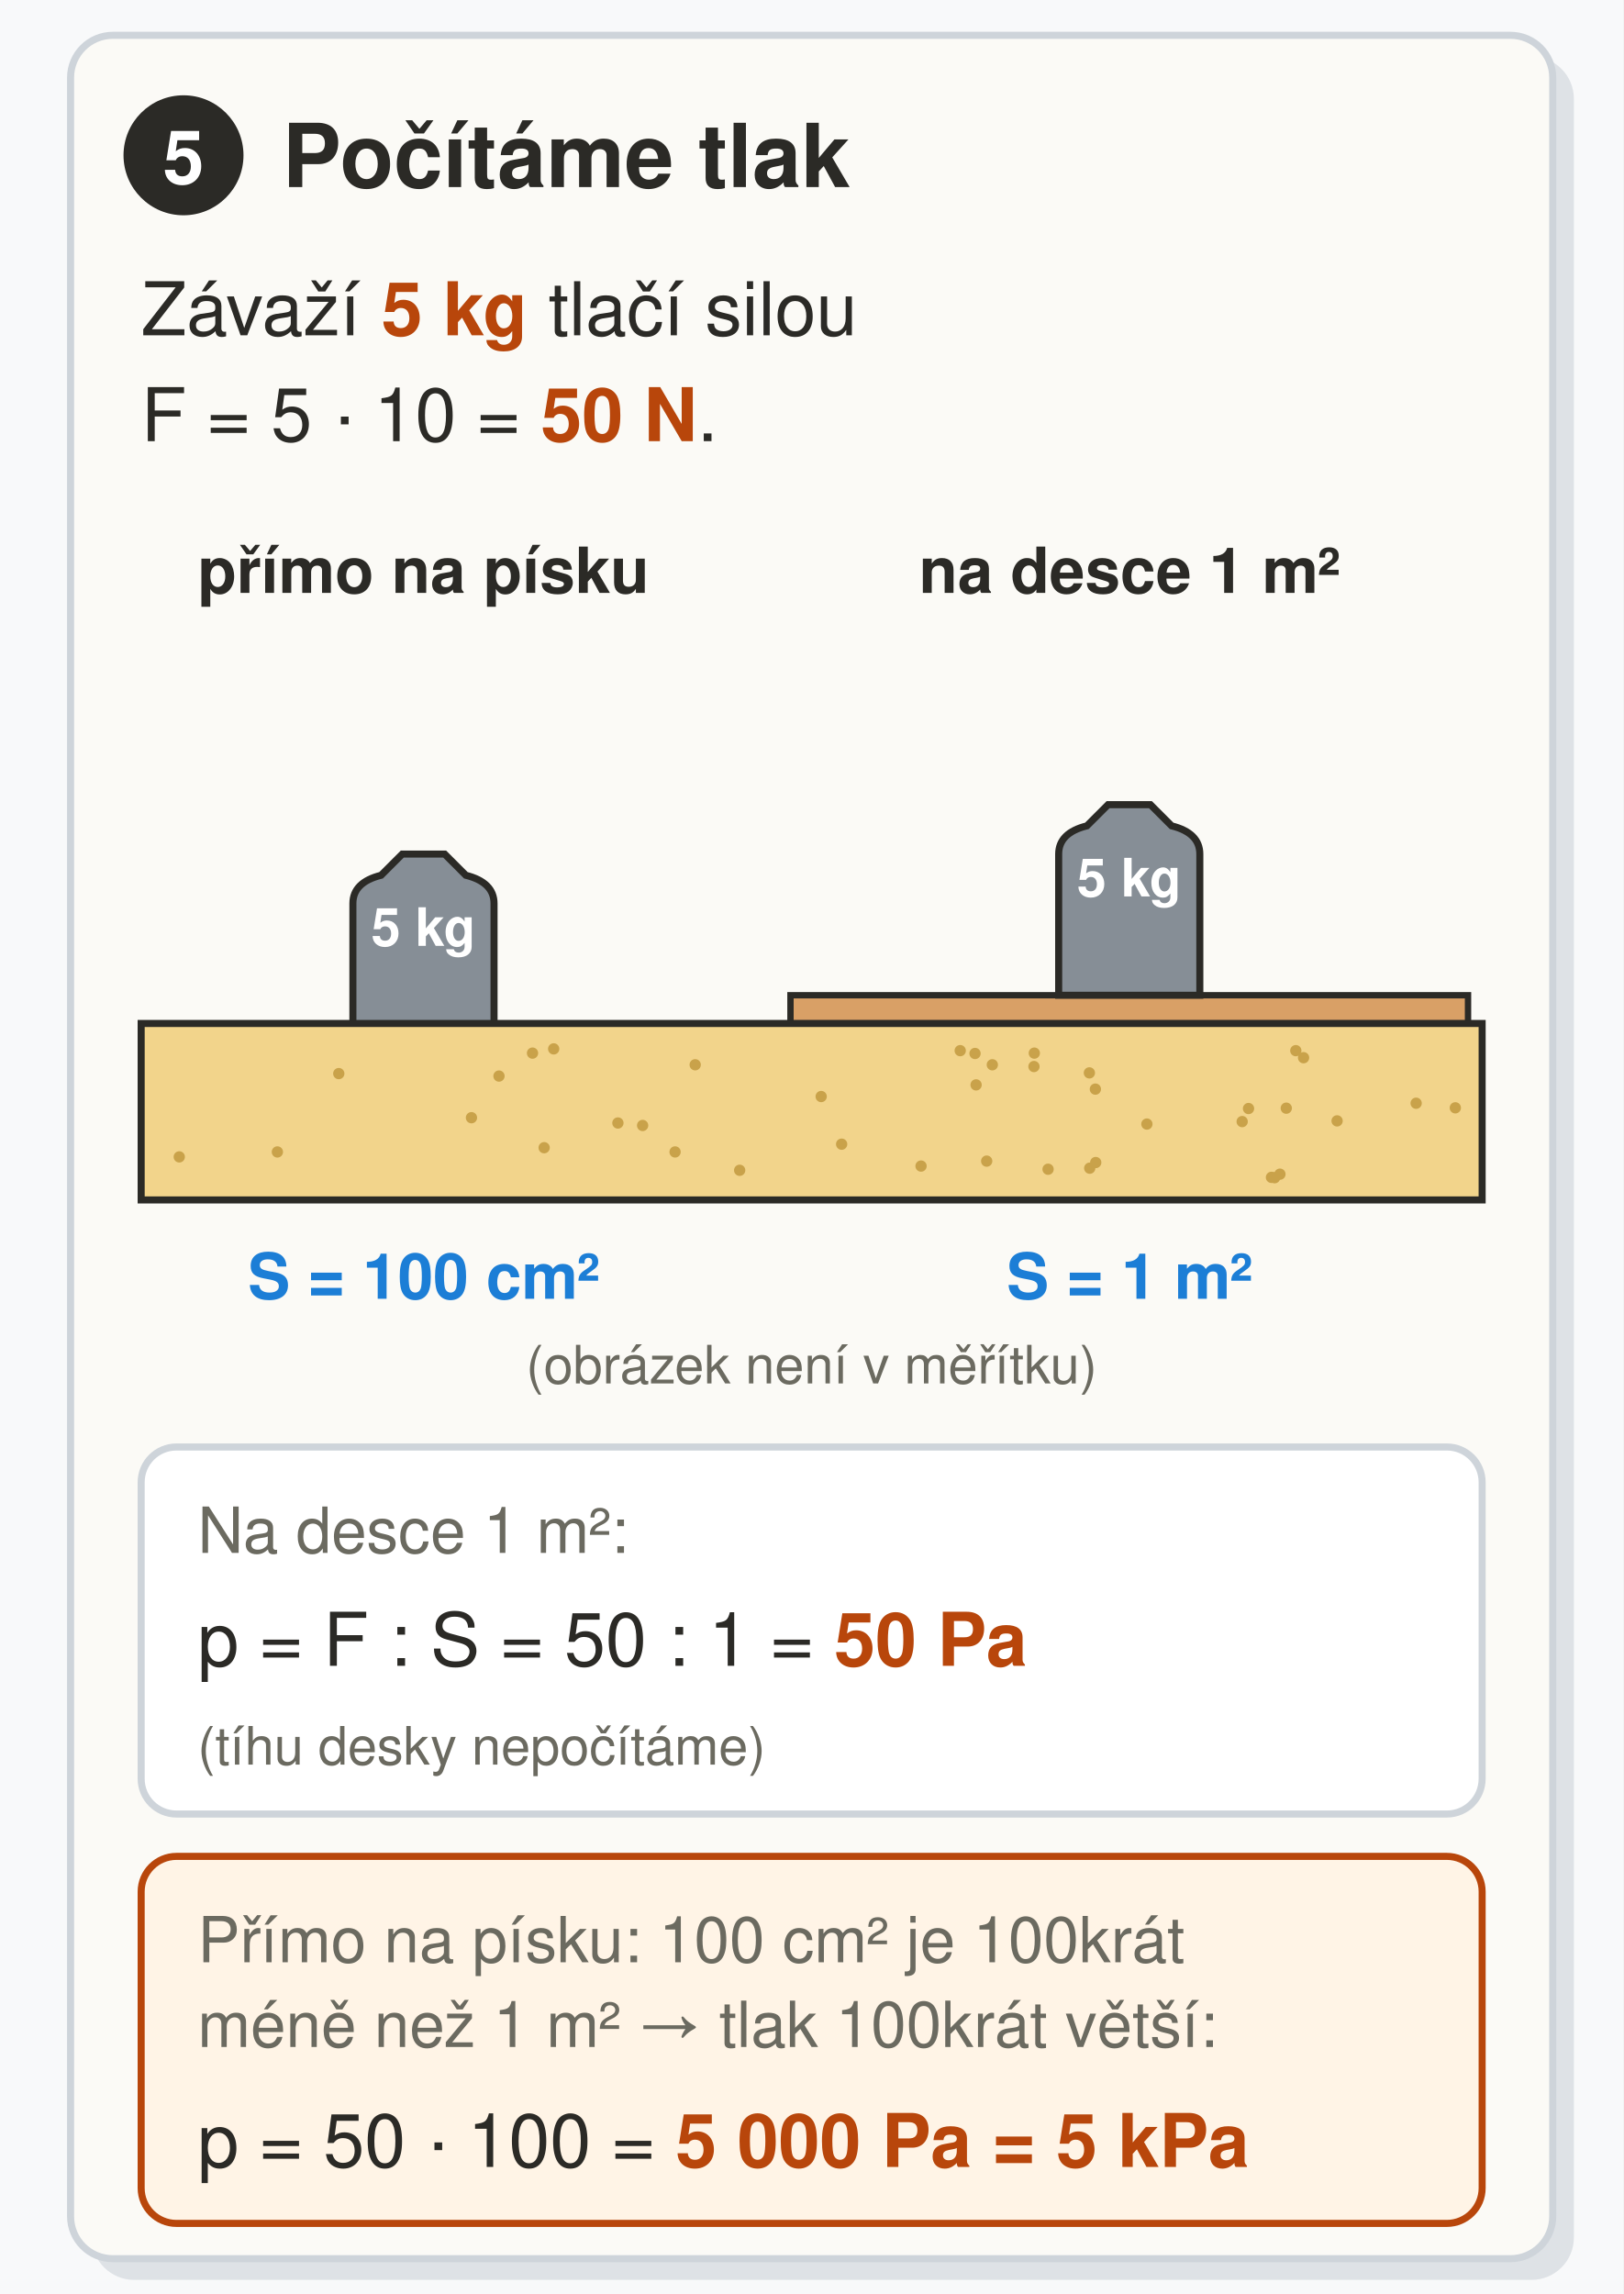
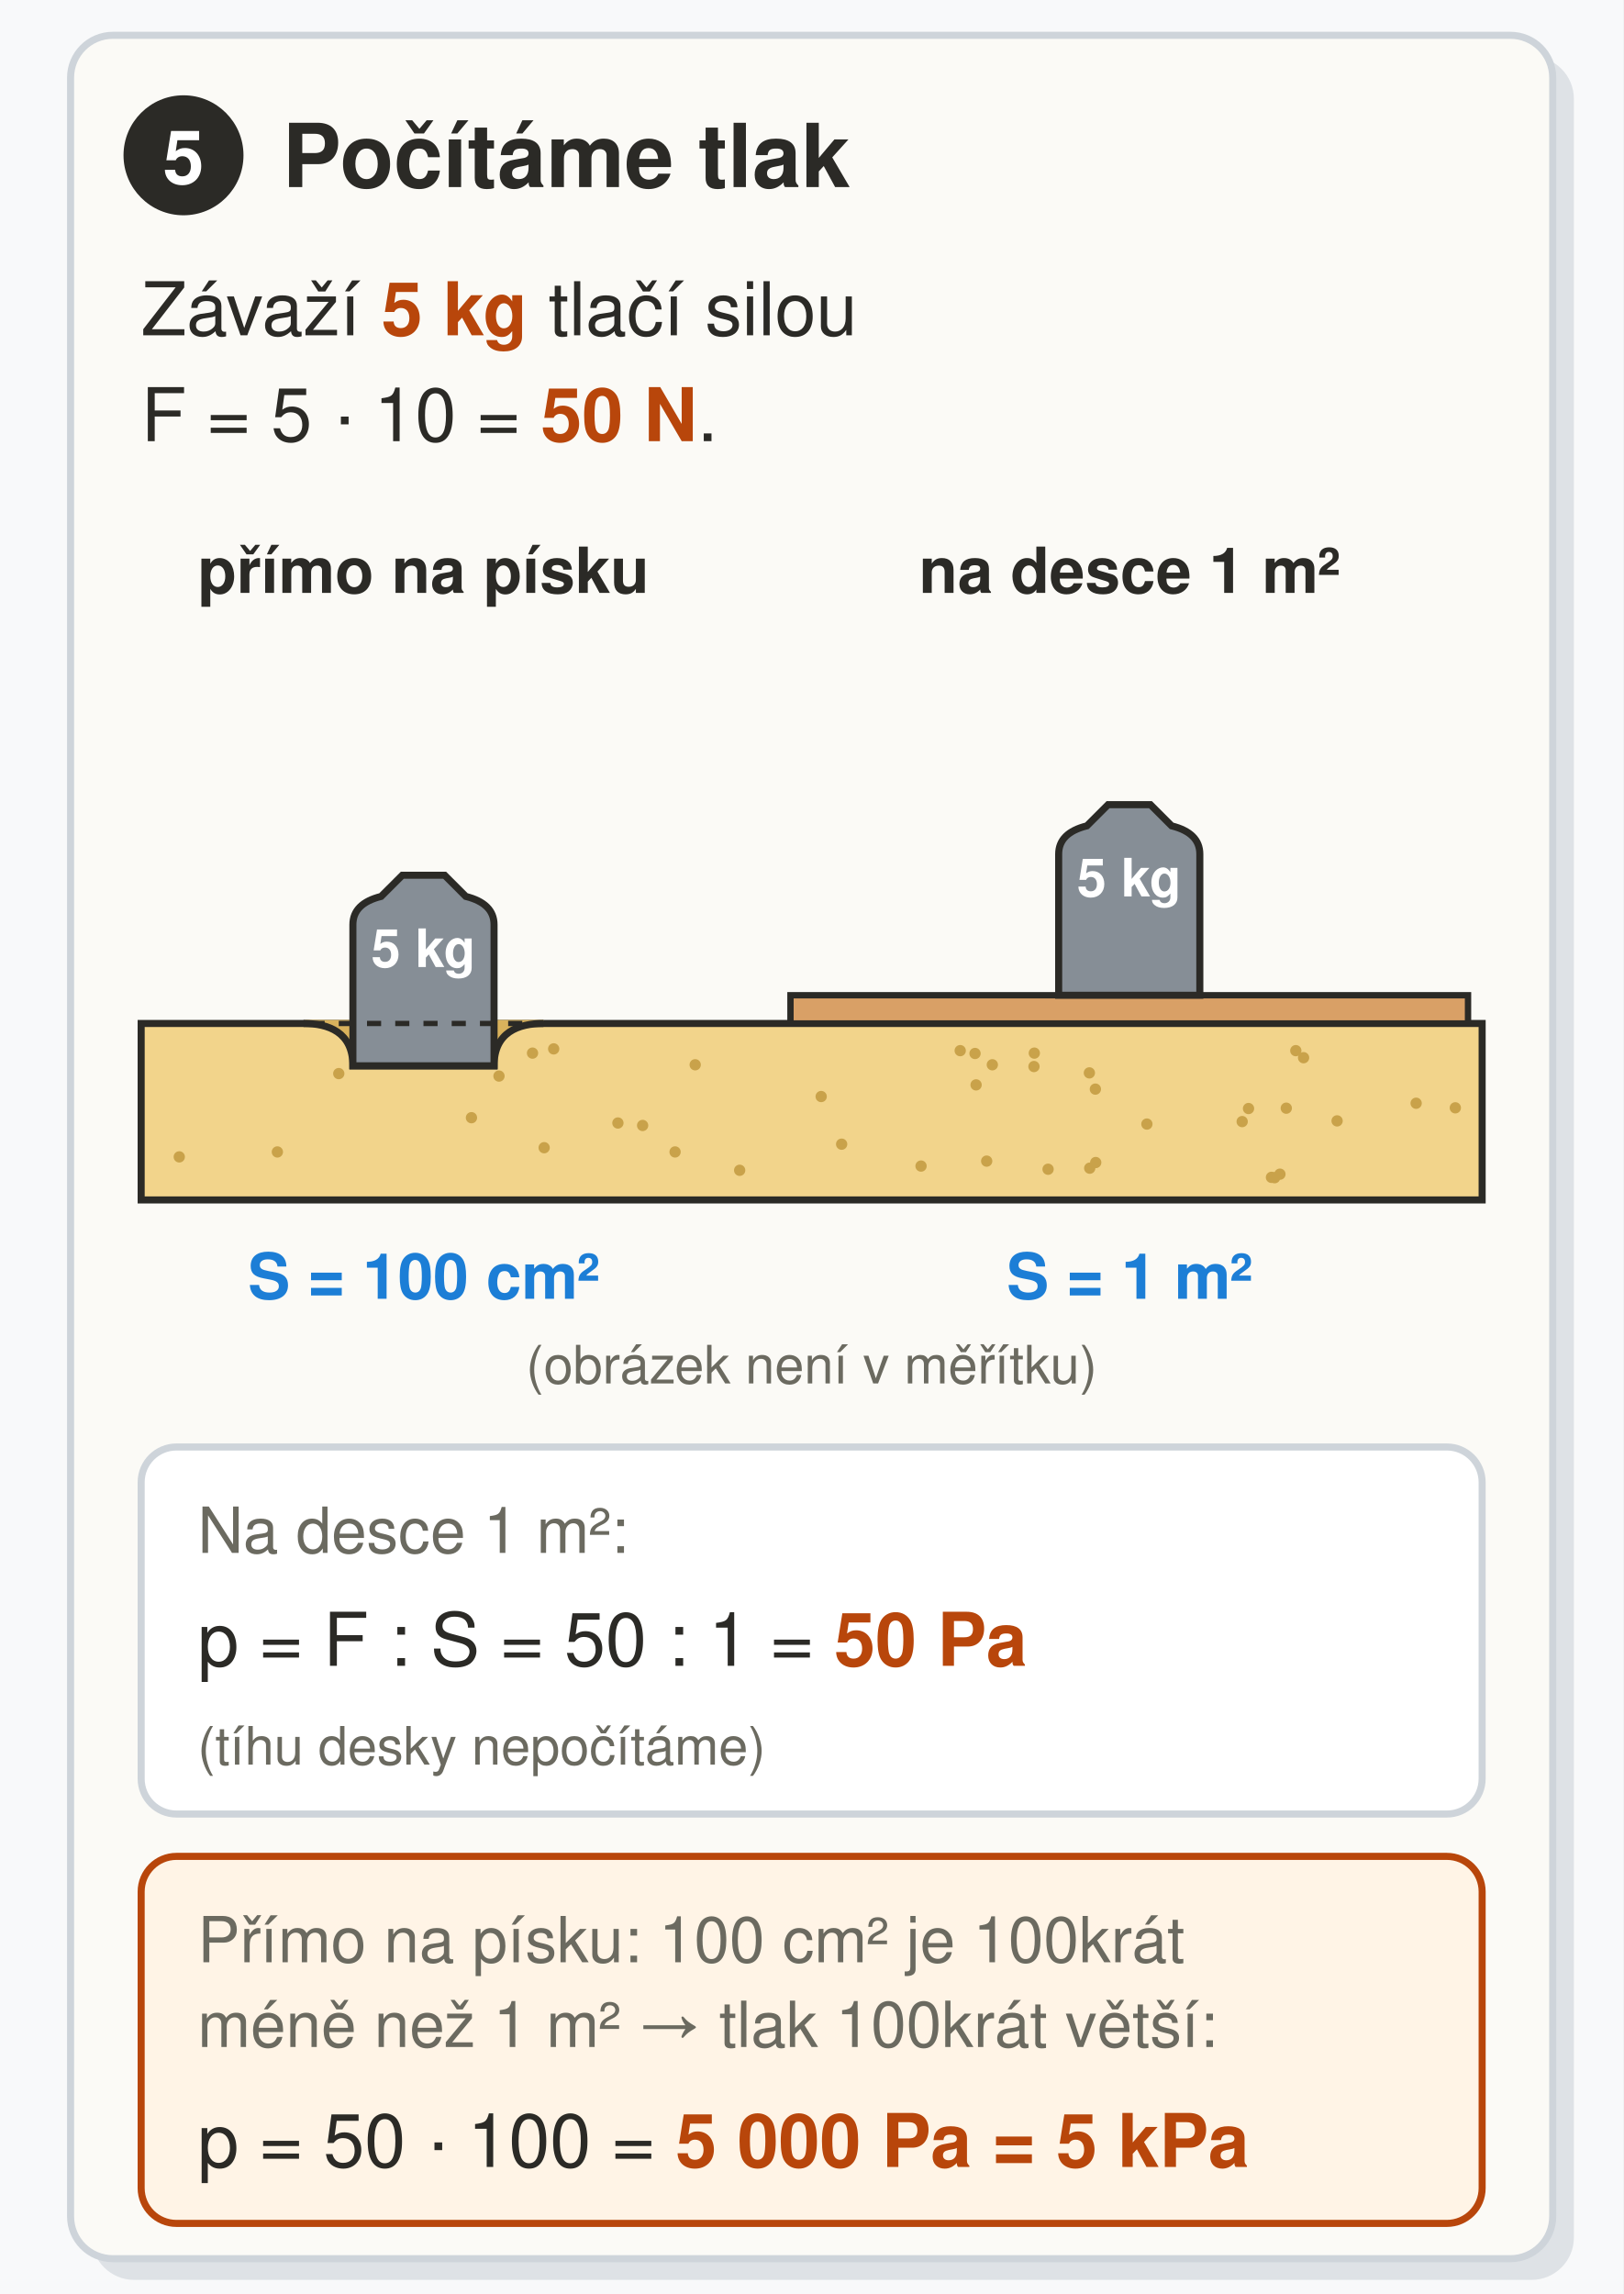
<svg xmlns="http://www.w3.org/2000/svg" width="460" height="650" viewBox="0 0 460 650" font-family="system-ui, -apple-system, 'Segoe UI', Helvetica, Arial, sans-serif" role="img" aria-label="Závaží 5 kg tlačí silou F = 5 · 10 = 50 N. Přímo na písku stojí na ploše 100 cm² a zaboří se, na desce 1 m² se písek nepromáčkne. Na desce: p = 50 : 1 = 50 Pa (tíhu desky nepočítáme). Přímo na písku je plocha 100 cm² 100krát menší než 1 m², tlak je 100krát větší: p = 50 · 100 = 5 000 Pa = 5 kPa.">
  <style>
		.p5-z { animation: p5-z 9s ease-in-out infinite; }
- 		@keyframes p5-z { 0% { transform: translateY(0px) } 15% { transform: translateY(0px) } 45% { transform: translateY(6px) } 88% { transform: translateY(6px) } 100% { transform: translateY(0px) } }
+ 		@keyframes p5-z { 0% { transform: translateY(0px) } 15% { transform: translateY(0px) } 45% { transform: translateY(12px) } 88% { transform: translateY(12px) } 100% { transform: translateY(0px) } }
+ 		.p5-d { transform-box: view-box; transform-origin: 120px 290px; animation: p5-d 9s ease-in-out infinite; }
+ 		@keyframes p5-d { 0% { transform: scaleY(0) } 15% { transform: scaleY(0) } 45% { transform: scaleY(1) } 88% { transform: scaleY(1) } 100% { transform: scaleY(0) } }
		.p5-v { animation: p5-v 9s linear infinite; }
		@keyframes p5-v { 0% { opacity: 0 } 45% { opacity: 0 } 52% { opacity: 1 } 88% { opacity: 1 } 95% { opacity: 0 } 100% { opacity: 0 } }
		@media (prefers-reduced-motion: reduce) {
- 			.p5-z, .p5-v { animation: none; }
+ 			.p5-z, .p5-d, .p5-v { animation: none; }
		}
	</style>
  <rect x="0" y="0" width="460" height="650" fill="#f8f9fa" />
  <rect x="26" y="16" width="420" height="630" rx="12" fill="#dee2e6" />
  <rect x="20" y="10" width="420" height="630" rx="12" fill="#fbfaf6" stroke="#ced4da" stroke-width="2" />
  <circle cx="52" cy="44" r="17" fill="#2b2a26" />
  <text x="52" y="52" font-size="21" font-weight="bold" text-anchor="middle" fill="#fff">5</text>
  <text x="80" y="53" font-size="25" font-weight="bold" fill="#2b2a26">Počítáme tlak</text>
  <text x="40" y="95" font-size="21" fill="#2b2a26">Závaží <tspan font-weight="bold" fill="#b8460b">5 kg</tspan> tlačí silou</text>
  <text x="40" y="125" font-size="21" fill="#2b2a26">F = 5 · 10 = <tspan font-weight="bold" fill="#b8460b">50 N</tspan>.</text>
  <text x="120" y="168" font-size="18" font-weight="bold" text-anchor="middle" fill="#2b2a26">přímo na písku</text>
  <text x="320" y="168" font-size="18" font-weight="bold" text-anchor="middle" fill="#2b2a26">na desce 1 m²</text>
-   <g class="p5-z" transform="translate(0,6)">
-     <path d="M100,290 L100,250 Q100,244 108,242 L114,236 L126,236 L132,242 Q140,244 140,250 L140,290 Z" fill="#868e96" stroke="#2b2a26" stroke-width="2" />
-     <text x="120" y="262" font-size="15" font-weight="bold" text-anchor="middle" fill="#fff">5 kg</text>
-   </g>
-   <rect x="224" y="282" width="192" height="8" fill="#d9a066" stroke="#2b2a26" stroke-width="1.8" />
-   <path d="M300,282 L300,242 Q300,236 308,234 L314,228 L326,228 L332,234 Q340,236 340,242 L340,282 Z" fill="#868e96" stroke="#2b2a26" stroke-width="2" />
-   <text x="320" y="254" font-size="15" font-weight="bold" text-anchor="middle" fill="#fff">5 kg</text>
  <rect x="40" y="290" width="380" height="50" fill="#f2d48b" stroke="#2b2a26" stroke-width="2" />
  <circle cx="133.6" cy="316.7" r="1.6" fill="#c9a24a" />
  <circle cx="182.1" cy="318.9" r="1.6" fill="#c9a24a" />
  <circle cx="276.3" cy="298.5" r="1.6" fill="#c9a24a" />
  <circle cx="50.8" cy="327.8" r="1.6" fill="#c9a24a" />
  <circle cx="141.4" cy="304.9" r="1.6" fill="#c9a24a" />
  <circle cx="412.4" cy="313.9" r="1.6" fill="#c9a24a" />
  <circle cx="353.8" cy="314.1" r="1.6" fill="#c9a24a" />
  <circle cx="281.2" cy="301.7" r="1.6" fill="#c9a24a" />
  <circle cx="279.6" cy="329" r="1.6" fill="#c9a24a" />
  <circle cx="238.5" cy="324.2" r="1.6" fill="#c9a24a" />
  <circle cx="293.1" cy="298.4" r="1.6" fill="#c9a24a" />
  <circle cx="325" cy="318.5" r="1.6" fill="#c9a24a" />
  <circle cx="156.9" cy="297.2" r="1.6" fill="#c9a24a" />
  <circle cx="364.5" cy="314" r="1.6" fill="#c9a24a" />
  <circle cx="310.5" cy="329.4" r="1.6" fill="#c9a24a" />
  <circle cx="308.8" cy="331" r="1.6" fill="#c9a24a" />
  <circle cx="191.3" cy="326.4" r="1.6" fill="#c9a24a" />
  <circle cx="209.6" cy="331.6" r="1.6" fill="#c9a24a" />
  <circle cx="369.4" cy="299.7" r="1.6" fill="#c9a24a" />
  <circle cx="96" cy="304.2" r="1.6" fill="#c9a24a" />
  <circle cx="401.3" cy="312.6" r="1.6" fill="#c9a24a" />
  <circle cx="276.6" cy="307.4" r="1.6" fill="#c9a24a" />
  <circle cx="232.7" cy="310.7" r="1.6" fill="#c9a24a" />
  <circle cx="175.1" cy="318.2" r="1.6" fill="#c9a24a" />
  <circle cx="261" cy="330.4" r="1.6" fill="#c9a24a" />
  <circle cx="297" cy="331.3" r="1.6" fill="#c9a24a" />
  <circle cx="361.2" cy="333.7" r="1.6" fill="#c9a24a" />
  <circle cx="293" cy="302.2" r="1.6" fill="#c9a24a" />
  <circle cx="362.7" cy="332.7" r="1.6" fill="#c9a24a" />
  <circle cx="378.9" cy="317.6" r="1.6" fill="#c9a24a" />
  <circle cx="308.7" cy="304" r="1.6" fill="#c9a24a" />
  <circle cx="352" cy="317.8" r="1.6" fill="#c9a24a" />
  <circle cx="150.9" cy="298.4" r="1.6" fill="#c9a24a" />
  <circle cx="360.3" cy="333.6" r="1.6" fill="#c9a24a" />
  <circle cx="78.6" cy="326.4" r="1.6" fill="#c9a24a" />
  <circle cx="197" cy="301.7" r="1.6" fill="#c9a24a" />
  <circle cx="154.2" cy="325.2" r="1.6" fill="#c9a24a" />
  <circle cx="367.2" cy="297.7" r="1.6" fill="#c9a24a" />
  <circle cx="272.1" cy="297.7" r="1.6" fill="#c9a24a" />
  <circle cx="310.4" cy="308.6" r="1.6" fill="#c9a24a" />
+   <g class="p5-d">
+     <path d="M86,289  C93.0,290 100,292.4 100,302 L140,302 C140,292.4 147.0,290 154,290 L154,289 Z" fill="#d9b25c" />
+     <path d="M86,290 C93.0,290 100,292.4 100,302 L140,302 C140,292.4 147.0,290 154,290" fill="none" stroke="#2b2a26" stroke-width="2" vector-effect="non-scaling-stroke" />
+   </g>
+   <g class="p5-z" transform="translate(0,12)">
+     <path d="M100,290 L100,250 Q100,244 108,242 L114,236 L126,236 L132,242 Q140,244 140,250 L140,290 Z" fill="#868e96" stroke="#2b2a26" stroke-width="2" />
+     <text x="120" y="262" font-size="15" font-weight="bold" text-anchor="middle" fill="#fff">5 kg</text>
+   </g>
+   <line x1="80" y1="290" x2="160" y2="290" stroke="#2b2a26" stroke-width="1.5" stroke-dasharray="4 4" />
+   <rect x="224" y="282" width="192" height="8" fill="#d9a066" stroke="#2b2a26" stroke-width="1.8" />
+   <path d="M300,282 L300,242 Q300,236 308,234 L314,228 L326,228 L332,234 Q340,236 340,242 L340,282 Z" fill="#868e96" stroke="#2b2a26" stroke-width="2" />
+   <text x="320" y="254" font-size="15" font-weight="bold" text-anchor="middle" fill="#fff">5 kg</text>
  <text x="120" y="368" font-size="18" font-weight="bold" text-anchor="middle" fill="#1c7ed6">S = 100 cm²</text>
  <text x="320" y="368" font-size="18" font-weight="bold" text-anchor="middle" fill="#1c7ed6">S = 1 m²</text>
  <text x="230" y="392" font-size="15" text-anchor="middle" fill="#6b6a60">(obrázek není v měřítku)</text>
  <rect x="40" y="410" width="380" height="104" rx="10" fill="#fff" stroke="#ced4da" stroke-width="2" />
  <text x="56" y="440" font-size="18" fill="#6b6a60">Na desce 1 m²:</text>
  <text x="56" y="472" font-size="21" fill="#2b2a26">p = F : S = 50 : 1 = <tspan font-weight="bold" fill="#b8460b">50 Pa</tspan>
  </text>
  <text x="56" y="500" font-size="15" fill="#6b6a60">(tíhu desky nepočítáme)</text>
  <g class="p5-v">
    <rect x="40" y="526" width="380" height="104" rx="10" fill="#fff4e6" stroke="#b8460b" stroke-width="2" />
    <text x="56" y="556" font-size="18" fill="#6b6a60">Přímo na písku: 100 cm² je 100krát</text>
    <text x="56" y="580" font-size="18" fill="#6b6a60">méně než 1 m² → tlak 100krát větší:</text>
    <text x="56" y="614" font-size="21" fill="#2b2a26">p = 50 · 100 = <tspan font-weight="bold" fill="#b8460b">5 000 Pa = 5 kPa</tspan>
    </text>
  </g>
</svg>
